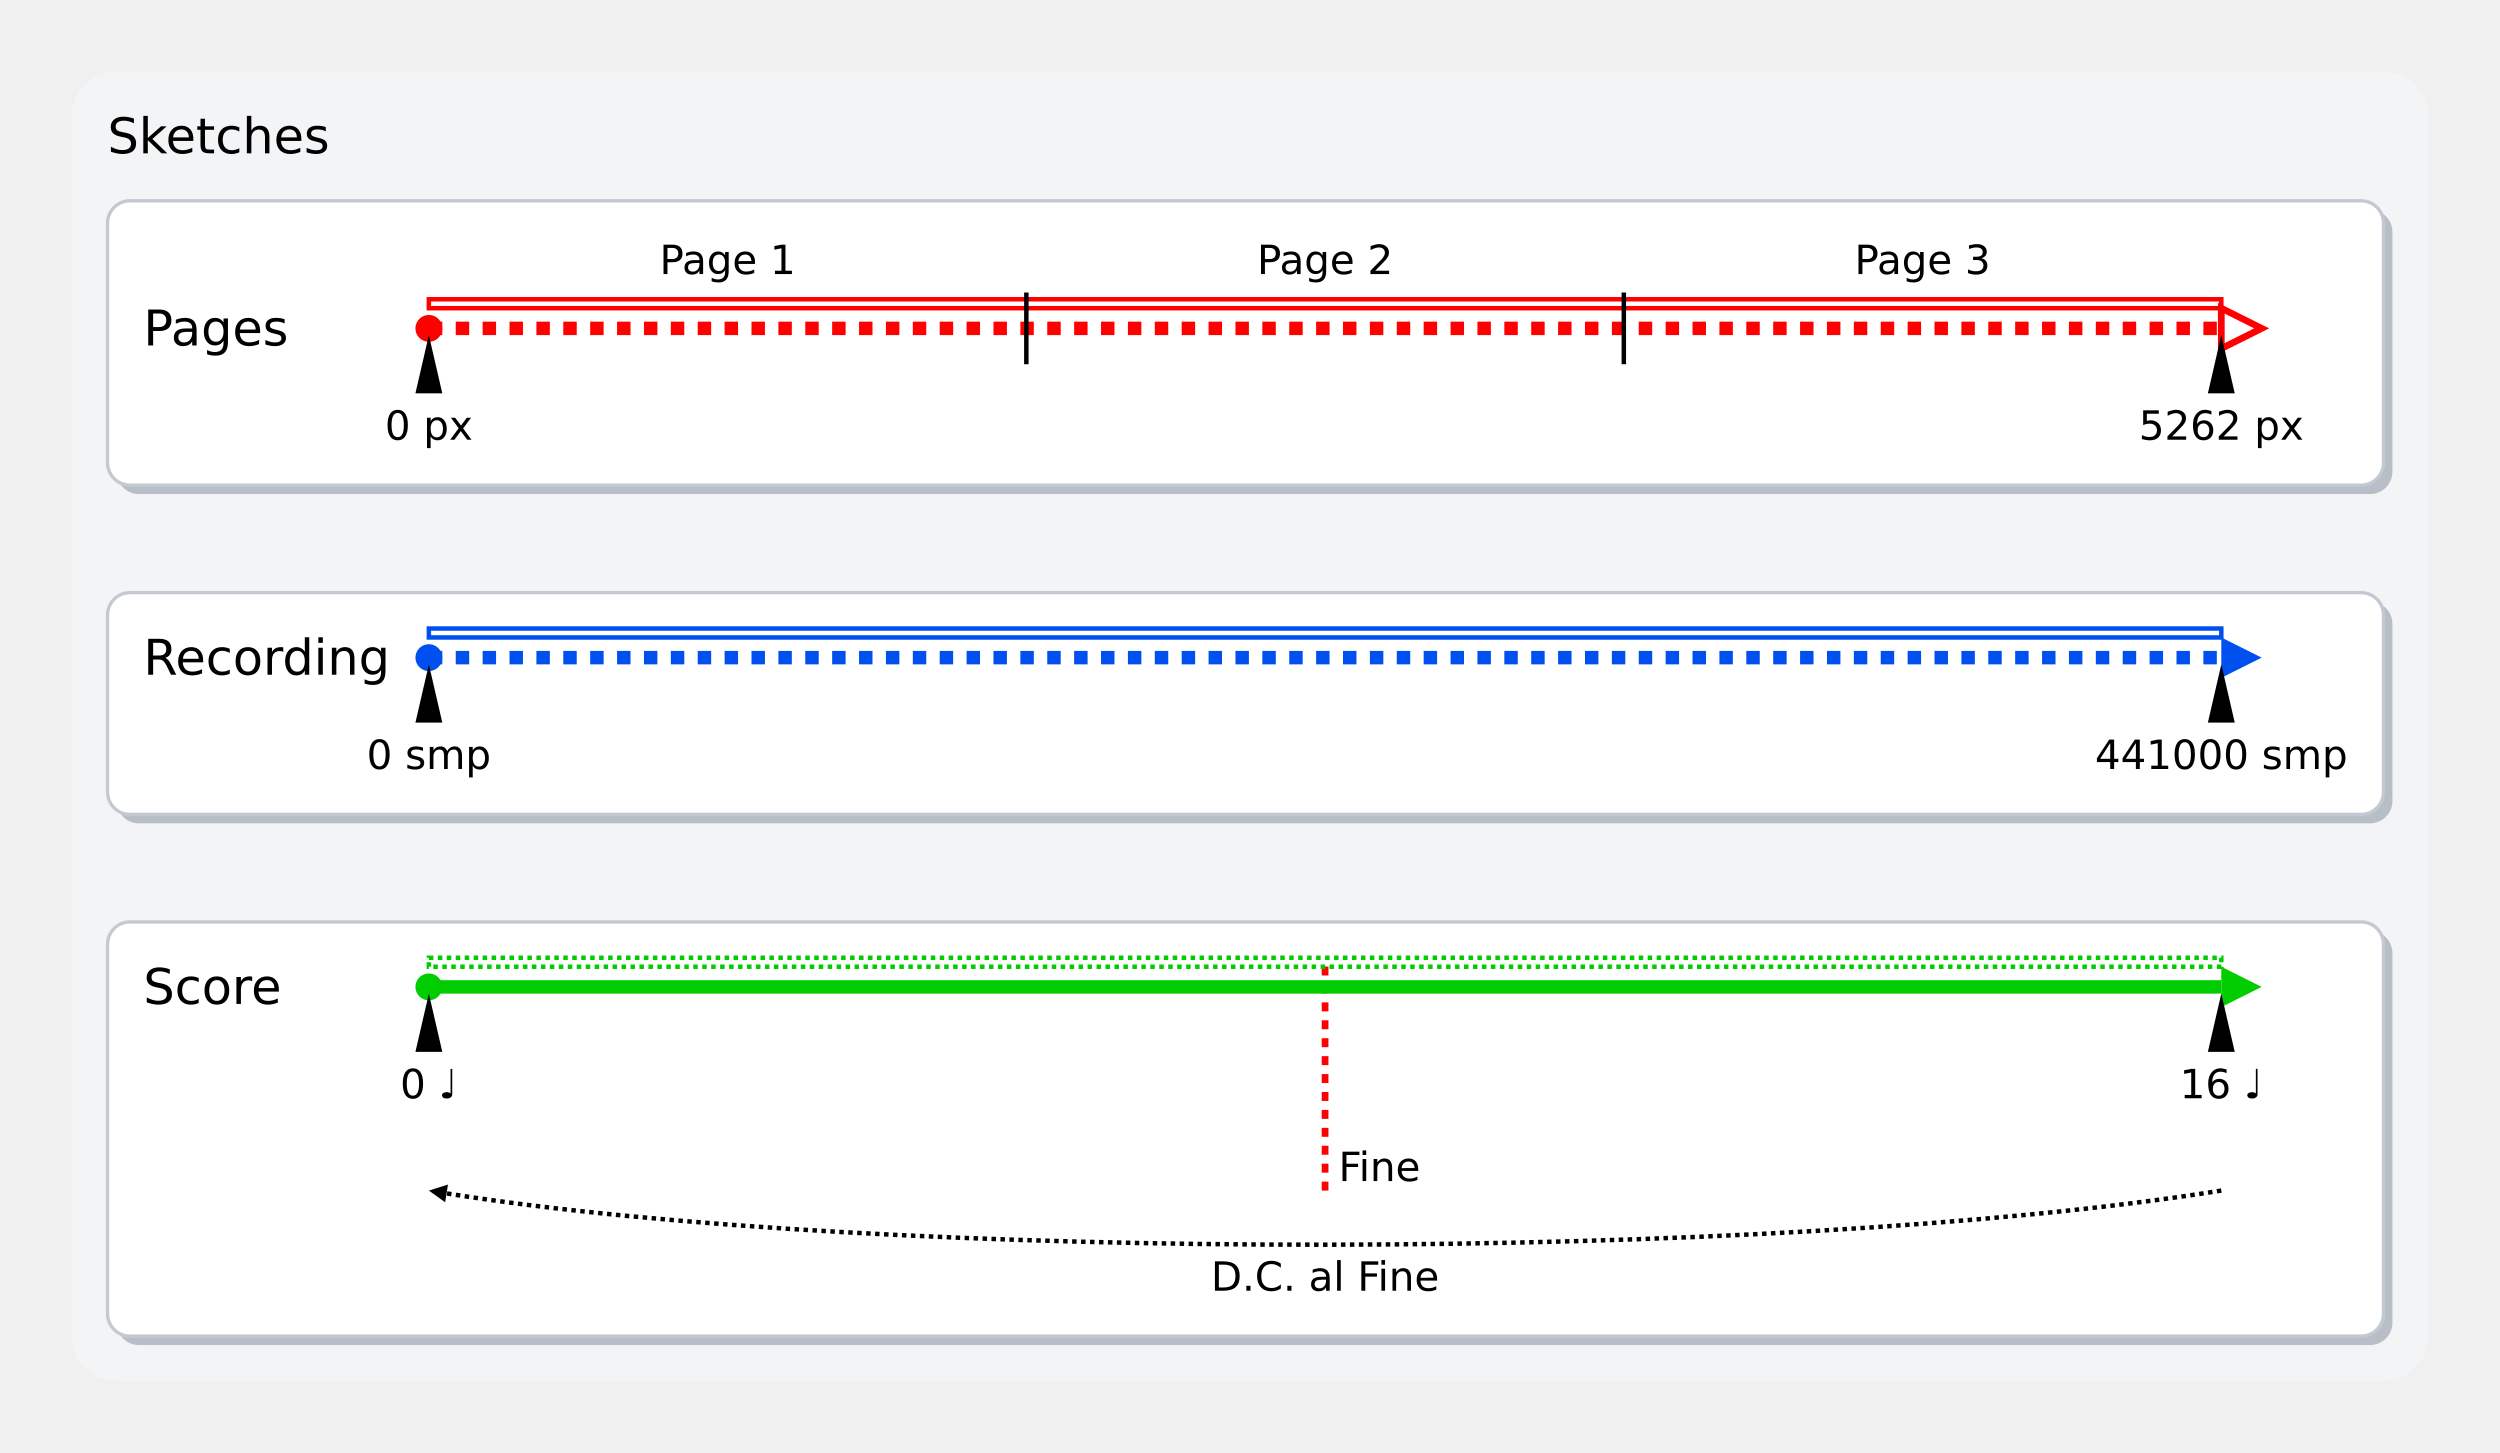
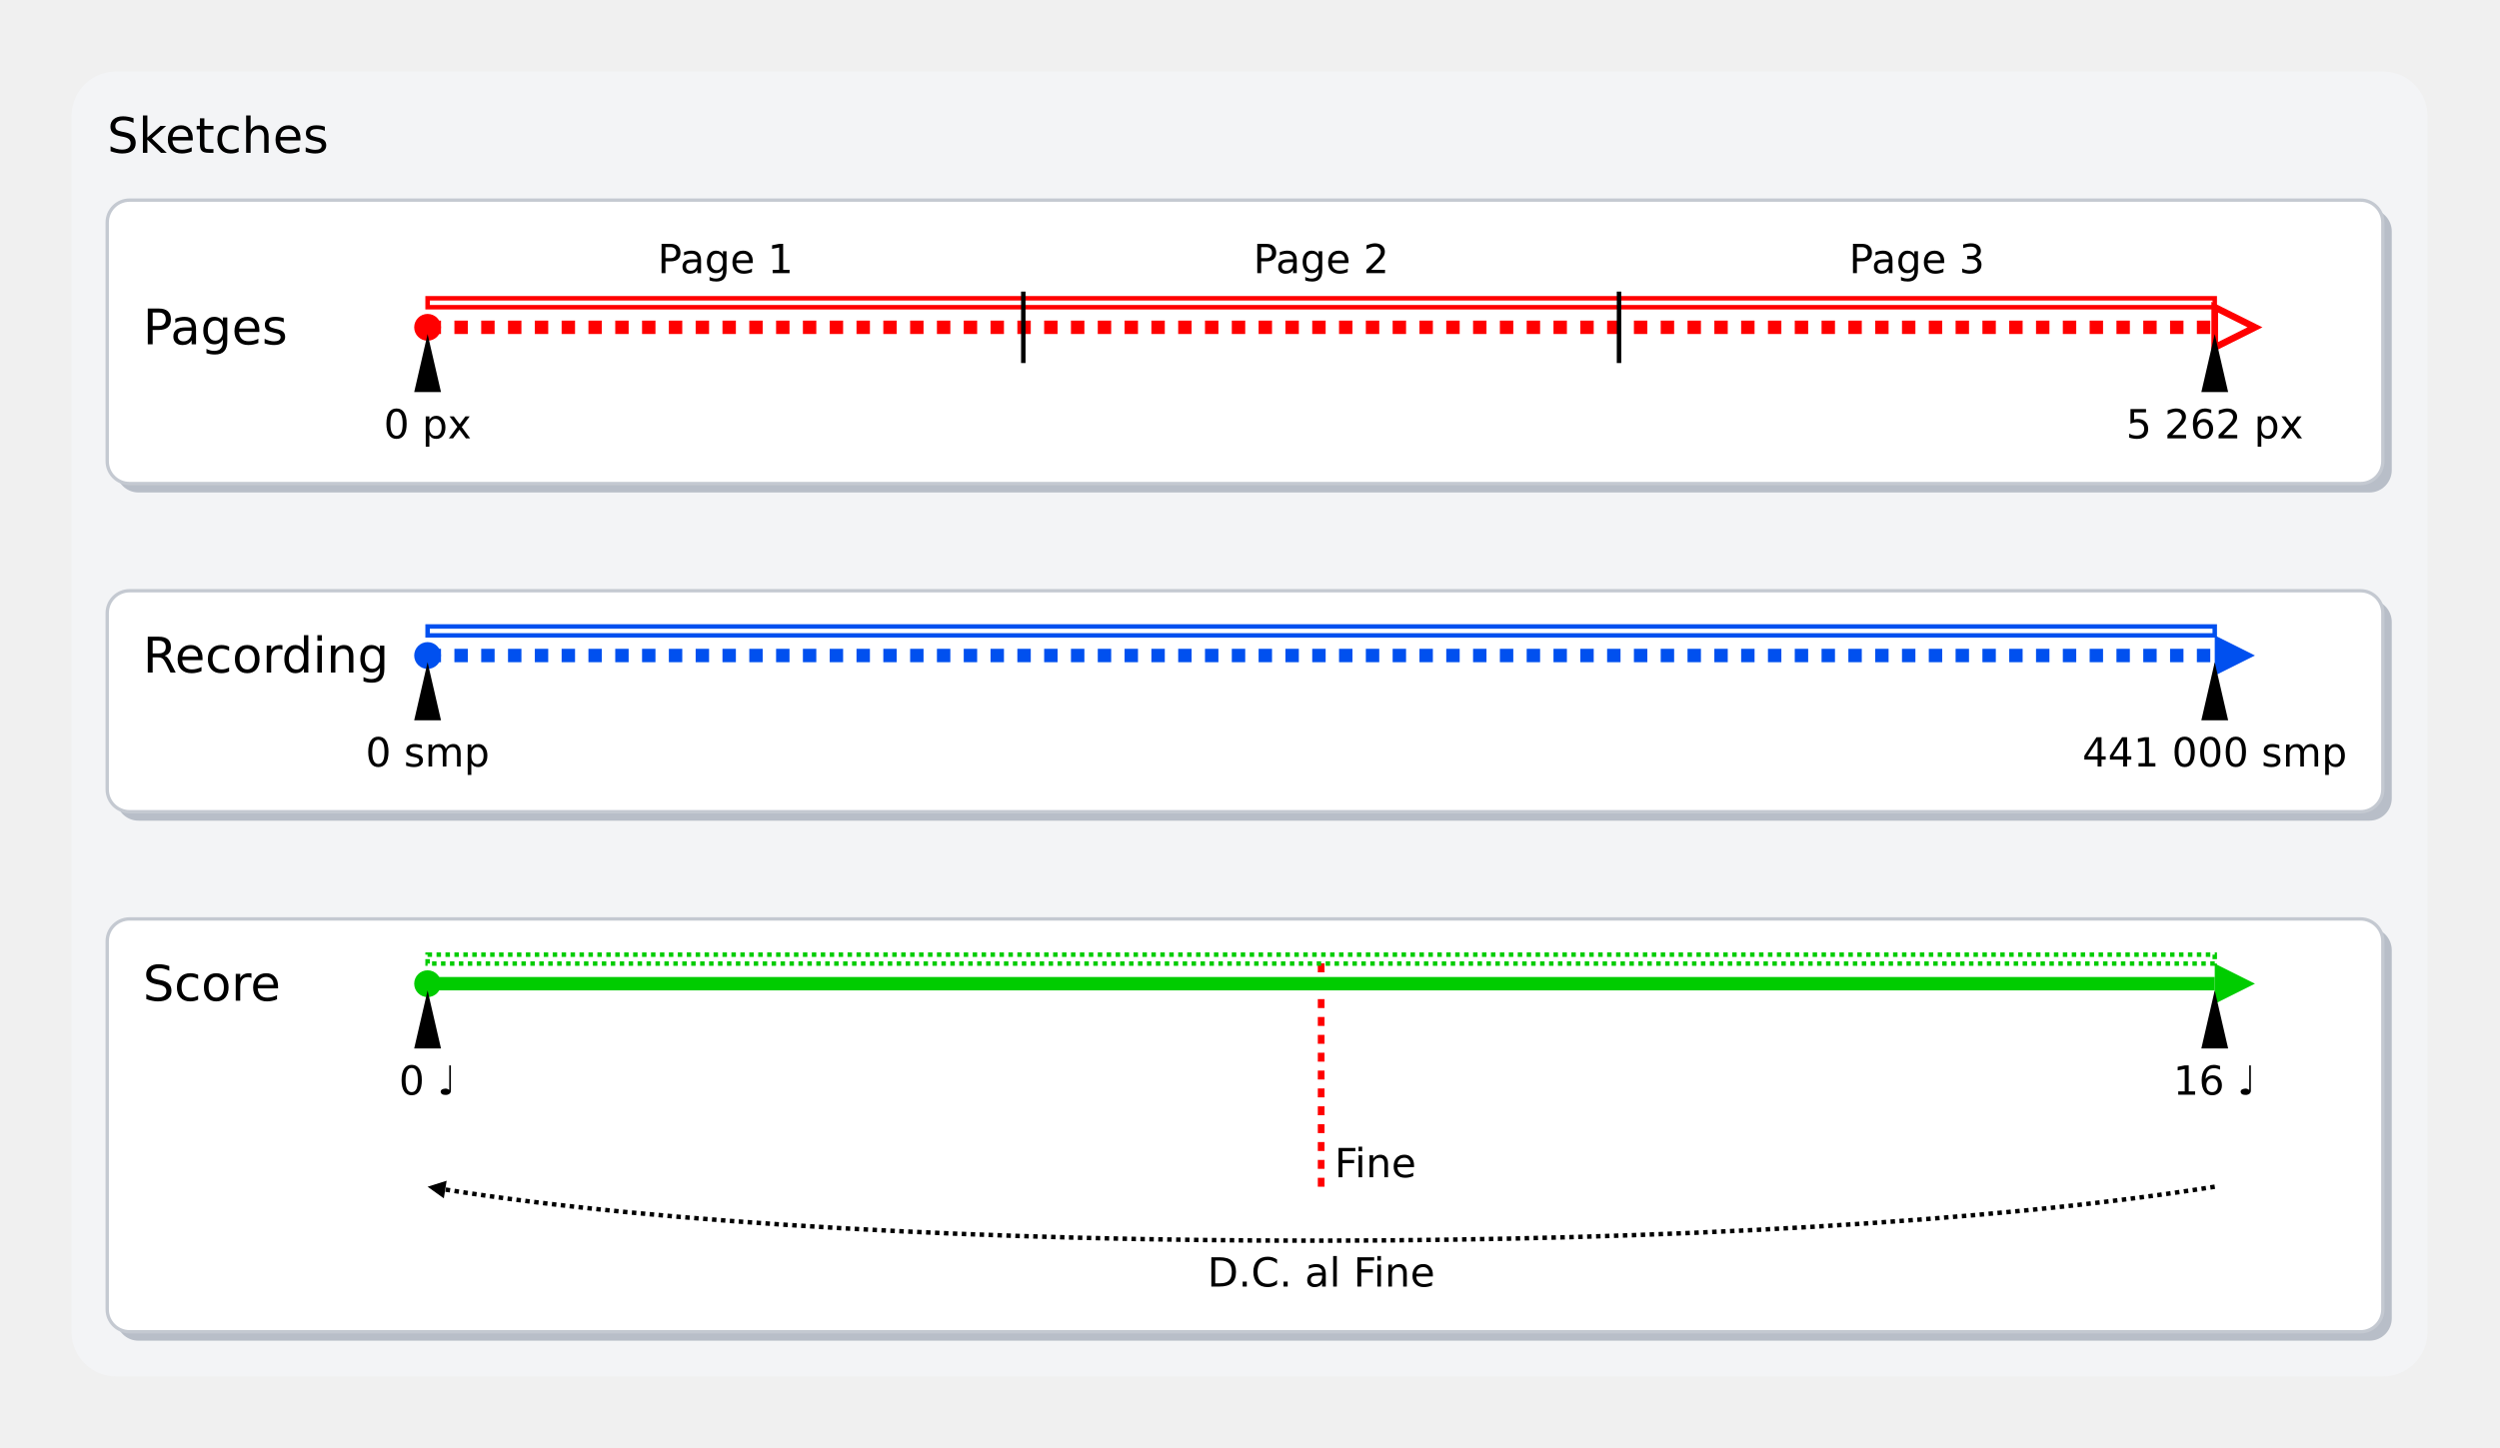
- <svg xmlns="http://www.w3.org/2000/svg" width="557.897" height="324.164" viewBox="0 0 557.897 324.164" font-family="DejaVu Sans" text-rendering="geometricPrecision" style="font-kerning:none;font-variant-ligatures:none">
+ <svg xmlns="http://www.w3.org/2000/svg" width="559.327" height="324.164" viewBox="0 0 559.327 324.164" font-family="DejaVu Sans, Noto Music" text-rendering="geometricPrecision" style="font-kerning:none;font-variant-ligatures:none">
  <g transform="translate(16 16)">
-     <rect x="0" y="0" width="525.897" height="292.164" rx="10" fill="#F3F4F6" />
+     <rect x="0" y="0" width="527.327" height="292.164" rx="10" fill="#F3F4F6" />
    <text data-part="name" x="8" y="18.21" text-anchor="start" font-size="11" fill="#000000">Sketches</text>
-     <rect data-id="pages" data-part="card" x="10" y="30.805" width="507.897" height="63.453" rx="5" fill="#B8BEC8" />
-     <rect data-id="pages" data-part="card" x="8" y="28.805" width="507.897" height="63.453" rx="5" fill="#FFFFFF" stroke="#C4C9D1" stroke-width="0.75" />
+     <rect data-id="pages" data-part="card" x="10" y="30.805" width="509.327" height="63.453" rx="5" fill="#B8BEC8" />
+     <rect data-id="pages" data-part="card" x="8" y="28.805" width="509.327" height="63.453" rx="5" fill="#FFFFFF" stroke="#C4C9D1" stroke-width="0.75" />
    <polygon data-id="cmap_3" points="79.704,50.781 479.704,50.781 479.704,52.781 79.704,52.781" fill="none" stroke="#FF0000" stroke-width="1" />
    <line data-id="pages" x1="79.704" y1="57.281" x2="479.704" y2="57.281" stroke="#FF0000" stroke-width="3" stroke-dasharray="3 3" />
    <circle data-id="pages" cx="79.704" cy="57.281" r="3" fill="#FF0000" />
    <polygon data-id="pages" points="488.704,57.281 479.704,52.781 479.704,61.781" fill="none" stroke="#FF0000" stroke-width="1.5" />
    <line data-id="page_2" data-part="start" x1="213.037" y1="49.281" x2="213.037" y2="65.281" stroke="#000000" stroke-width="1" />
    <line data-id="page_3" data-part="start" x1="346.37" y1="49.281" x2="346.37" y2="65.281" stroke="#000000" stroke-width="1" />
    <polygon data-id="timestamp_1" points="79.704,58.781 76.704,71.781 82.704,71.781" fill="#000000" />
    <polygon data-id="timestamp_2" points="479.704,58.781 476.704,71.781 482.704,71.781" fill="#000000" />
    <text data-id="pages" data-part="name" x="16" y="61.089" text-anchor="start" font-size="11" fill="#000000">Pages</text>
    <text data-id="timestamp_1" data-part="coordinate" x="79.704" y="82.135" text-anchor="middle" font-size="9" fill="#000000">0 px</text>
-     <text data-id="timestamp_2" data-part="coordinate" x="479.704" y="82.135" text-anchor="middle" font-size="9" fill="#000000">5262 px</text>
+     <text data-id="timestamp_2" data-part="coordinate" x="479.704" y="82.135" text-anchor="middle" font-size="9" fill="#000000">5 262 px</text>
    <text data-id="page_1" data-part="label" x="146.37" y="45.159" text-anchor="middle" font-size="9" fill="#000000">Page 1</text>
    <text data-id="page_2" data-part="label" x="279.704" y="45.159" text-anchor="middle" font-size="9" fill="#000000">Page 2</text>
    <text data-id="page_3" data-part="label" x="413.037" y="45.159" text-anchor="middle" font-size="9" fill="#000000">Page 3</text>
-     <rect data-id="recording" data-part="card" x="10" y="118.258" width="507.897" height="49.477" rx="5" fill="#B8BEC8" />
-     <rect data-id="recording" data-part="card" x="8" y="116.258" width="507.897" height="49.477" rx="5" fill="#FFFFFF" stroke="#C4C9D1" stroke-width="0.75" />
+     <rect data-id="recording" data-part="card" x="10" y="118.258" width="509.327" height="49.477" rx="5" fill="#B8BEC8" />
+     <rect data-id="recording" data-part="card" x="8" y="116.258" width="509.327" height="49.477" rx="5" fill="#FFFFFF" stroke="#C4C9D1" stroke-width="0.75" />
    <polygon data-id="cmap_2" points="79.704,124.258 479.704,124.258 479.704,126.258 79.704,126.258" fill="none" stroke="#0050EF" stroke-width="1" />
    <line data-id="recording" x1="79.704" y1="130.758" x2="479.704" y2="130.758" stroke="#0050EF" stroke-width="3" stroke-dasharray="3 3" />
    <circle data-id="recording" cx="79.704" cy="130.758" r="3" fill="#0050EF" />
    <polygon data-id="recording" points="488.704,130.758 479.704,126.258 479.704,135.258" fill="#0050EF" />
    <polygon data-id="timestamp_3" points="79.704,132.258 76.704,145.258 82.704,145.258" fill="#000000" />
    <polygon data-id="timestamp_4" points="479.704,132.258 476.704,145.258 482.704,145.258" fill="#000000" />
    <text data-id="recording" data-part="name" x="16" y="134.566" text-anchor="start" font-size="11" fill="#000000">Recording</text>
    <text data-id="timestamp_3" data-part="coordinate" x="79.704" y="155.612" text-anchor="middle" font-size="9" fill="#000000">0 smp</text>
-     <text data-id="timestamp_4" data-part="coordinate" x="479.704" y="155.612" text-anchor="middle" font-size="9" fill="#000000">441000 smp</text>
-     <rect data-id="score" data-part="card" x="10" y="191.734" width="507.897" height="92.43" rx="5" fill="#B8BEC8" />
-     <rect data-id="score" data-part="card" x="8" y="189.734" width="507.897" height="92.43" rx="5" fill="#FFFFFF" stroke="#C4C9D1" stroke-width="0.75" />
+     <text data-id="timestamp_4" data-part="coordinate" x="479.704" y="155.612" text-anchor="middle" font-size="9" fill="#000000">441 000 smp</text>
+     <rect data-id="score" data-part="card" x="10" y="191.734" width="509.327" height="92.43" rx="5" fill="#B8BEC8" />
+     <rect data-id="score" data-part="card" x="8" y="189.734" width="509.327" height="92.43" rx="5" fill="#FFFFFF" stroke="#C4C9D1" stroke-width="0.75" />
    <line data-id="flow_marker_1" x1="279.704" y1="249.688" x2="279.704" y2="197.734" stroke="#FF0000" stroke-width="1.5" stroke-dasharray="2 2" />
    <polygon data-id="cmap_1" points="79.704,197.734 479.704,197.734 479.704,199.734 79.704,199.734" fill="none" stroke="#00CC00" stroke-width="1" stroke-dasharray="1 1" />
    <path data-id="jump_from_1" d="M479.704 249.688C379.704 265.688 179.704 265.688 83.653 250.32" fill="none" stroke="#000000" stroke-width="1" stroke-dasharray="1 1" />
    <polygon data-id="jump_from_1" points="79.704,249.688 83.337,252.294 83.969,248.345" fill="#000000" />
    <line data-id="score" x1="79.704" y1="204.234" x2="479.704" y2="204.234" stroke="#00CC00" stroke-width="3" />
    <circle data-id="score" cx="79.704" cy="204.234" r="3" fill="#00CC00" />
    <polygon data-id="score" points="488.704,204.234 479.704,199.734 479.704,208.734" fill="#00CC00" />
    <polygon data-id="timestamp_5" points="79.704,205.734 76.704,218.734 82.704,218.734" fill="#000000" />
    <polygon data-id="timestamp_6" points="479.704,205.734 476.704,218.734 482.704,218.734" fill="#000000" />
    <text data-id="score" data-part="name" x="16" y="208.042" text-anchor="start" font-size="11" fill="#000000">Score</text>
    <text data-id="timestamp_5" data-part="coordinate" x="79.704" y="229.088" text-anchor="middle" font-size="9" fill="#000000">0 ♩</text>
    <text data-id="timestamp_6" data-part="coordinate" x="479.704" y="229.088" text-anchor="middle" font-size="9" fill="#000000">16 ♩</text>
    <text data-id="jump_from_1" data-part="label" x="279.704" y="272.041" text-anchor="middle" font-size="9" fill="#000000">D.C. al Fine</text>
    <text data-id="flow_marker_1" data-part="label" x="282.704" y="247.565" text-anchor="start" font-size="9" fill="#000000">Fine</text>
  </g>
</svg>
